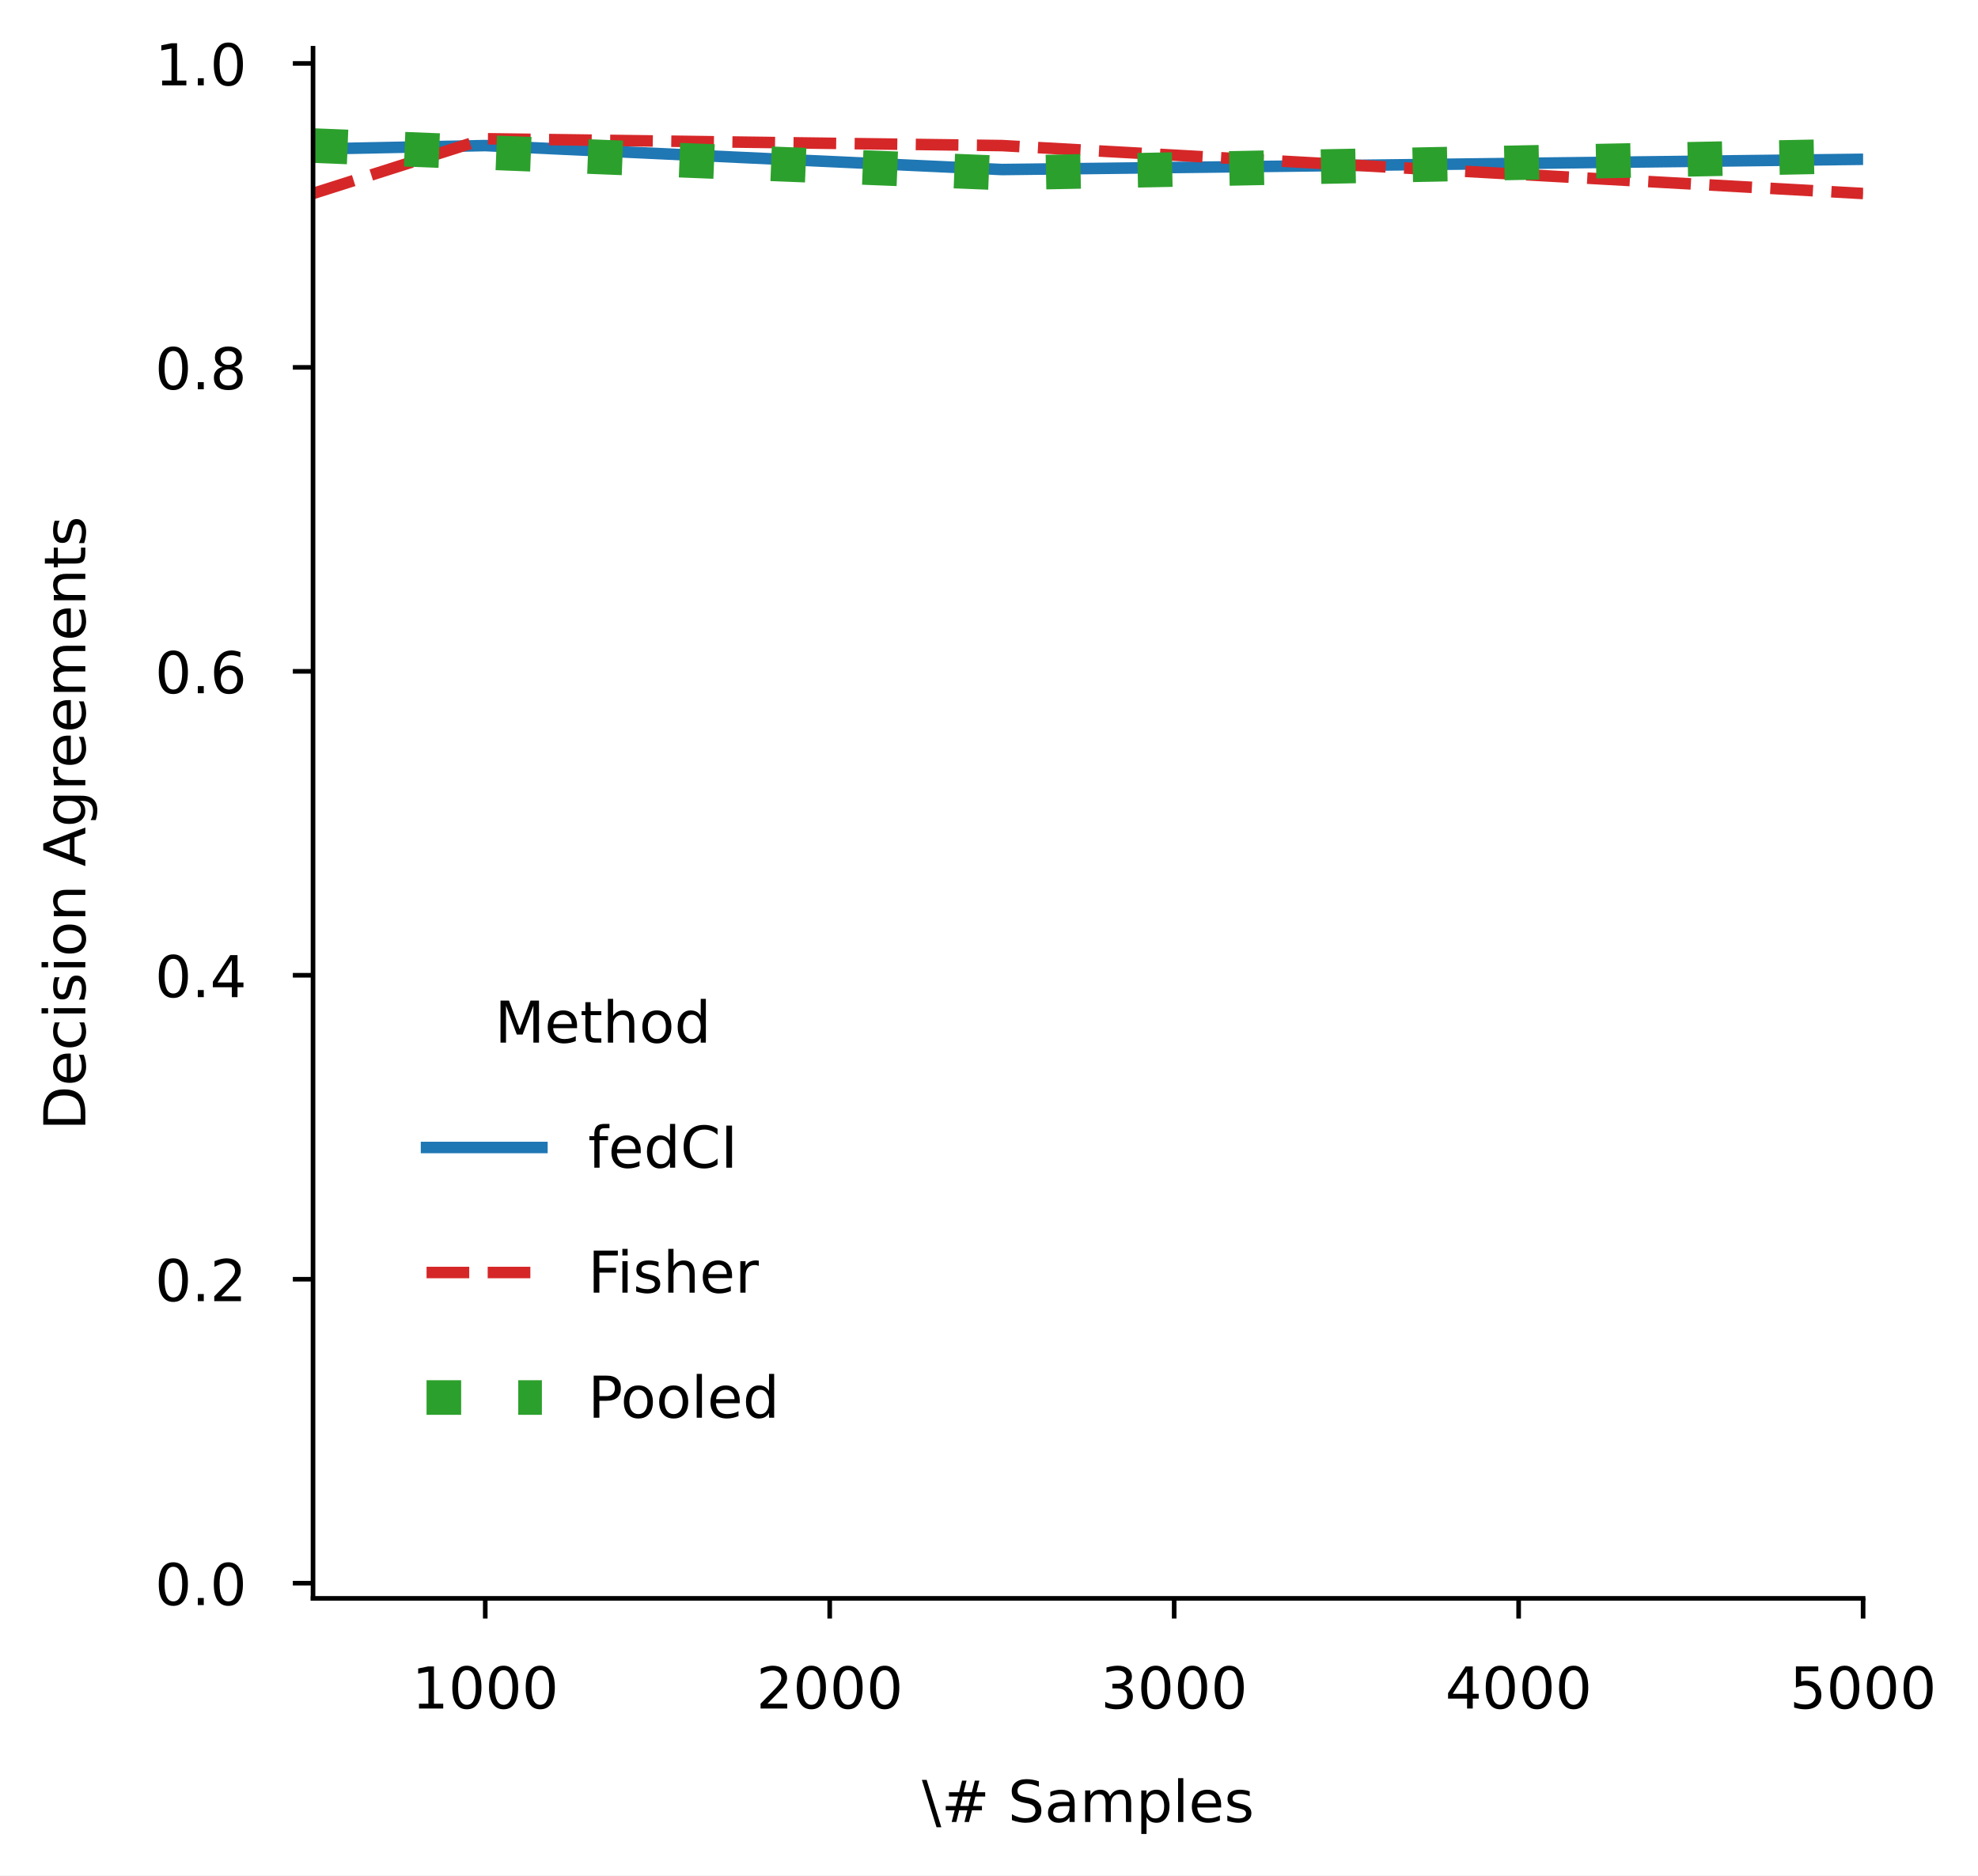
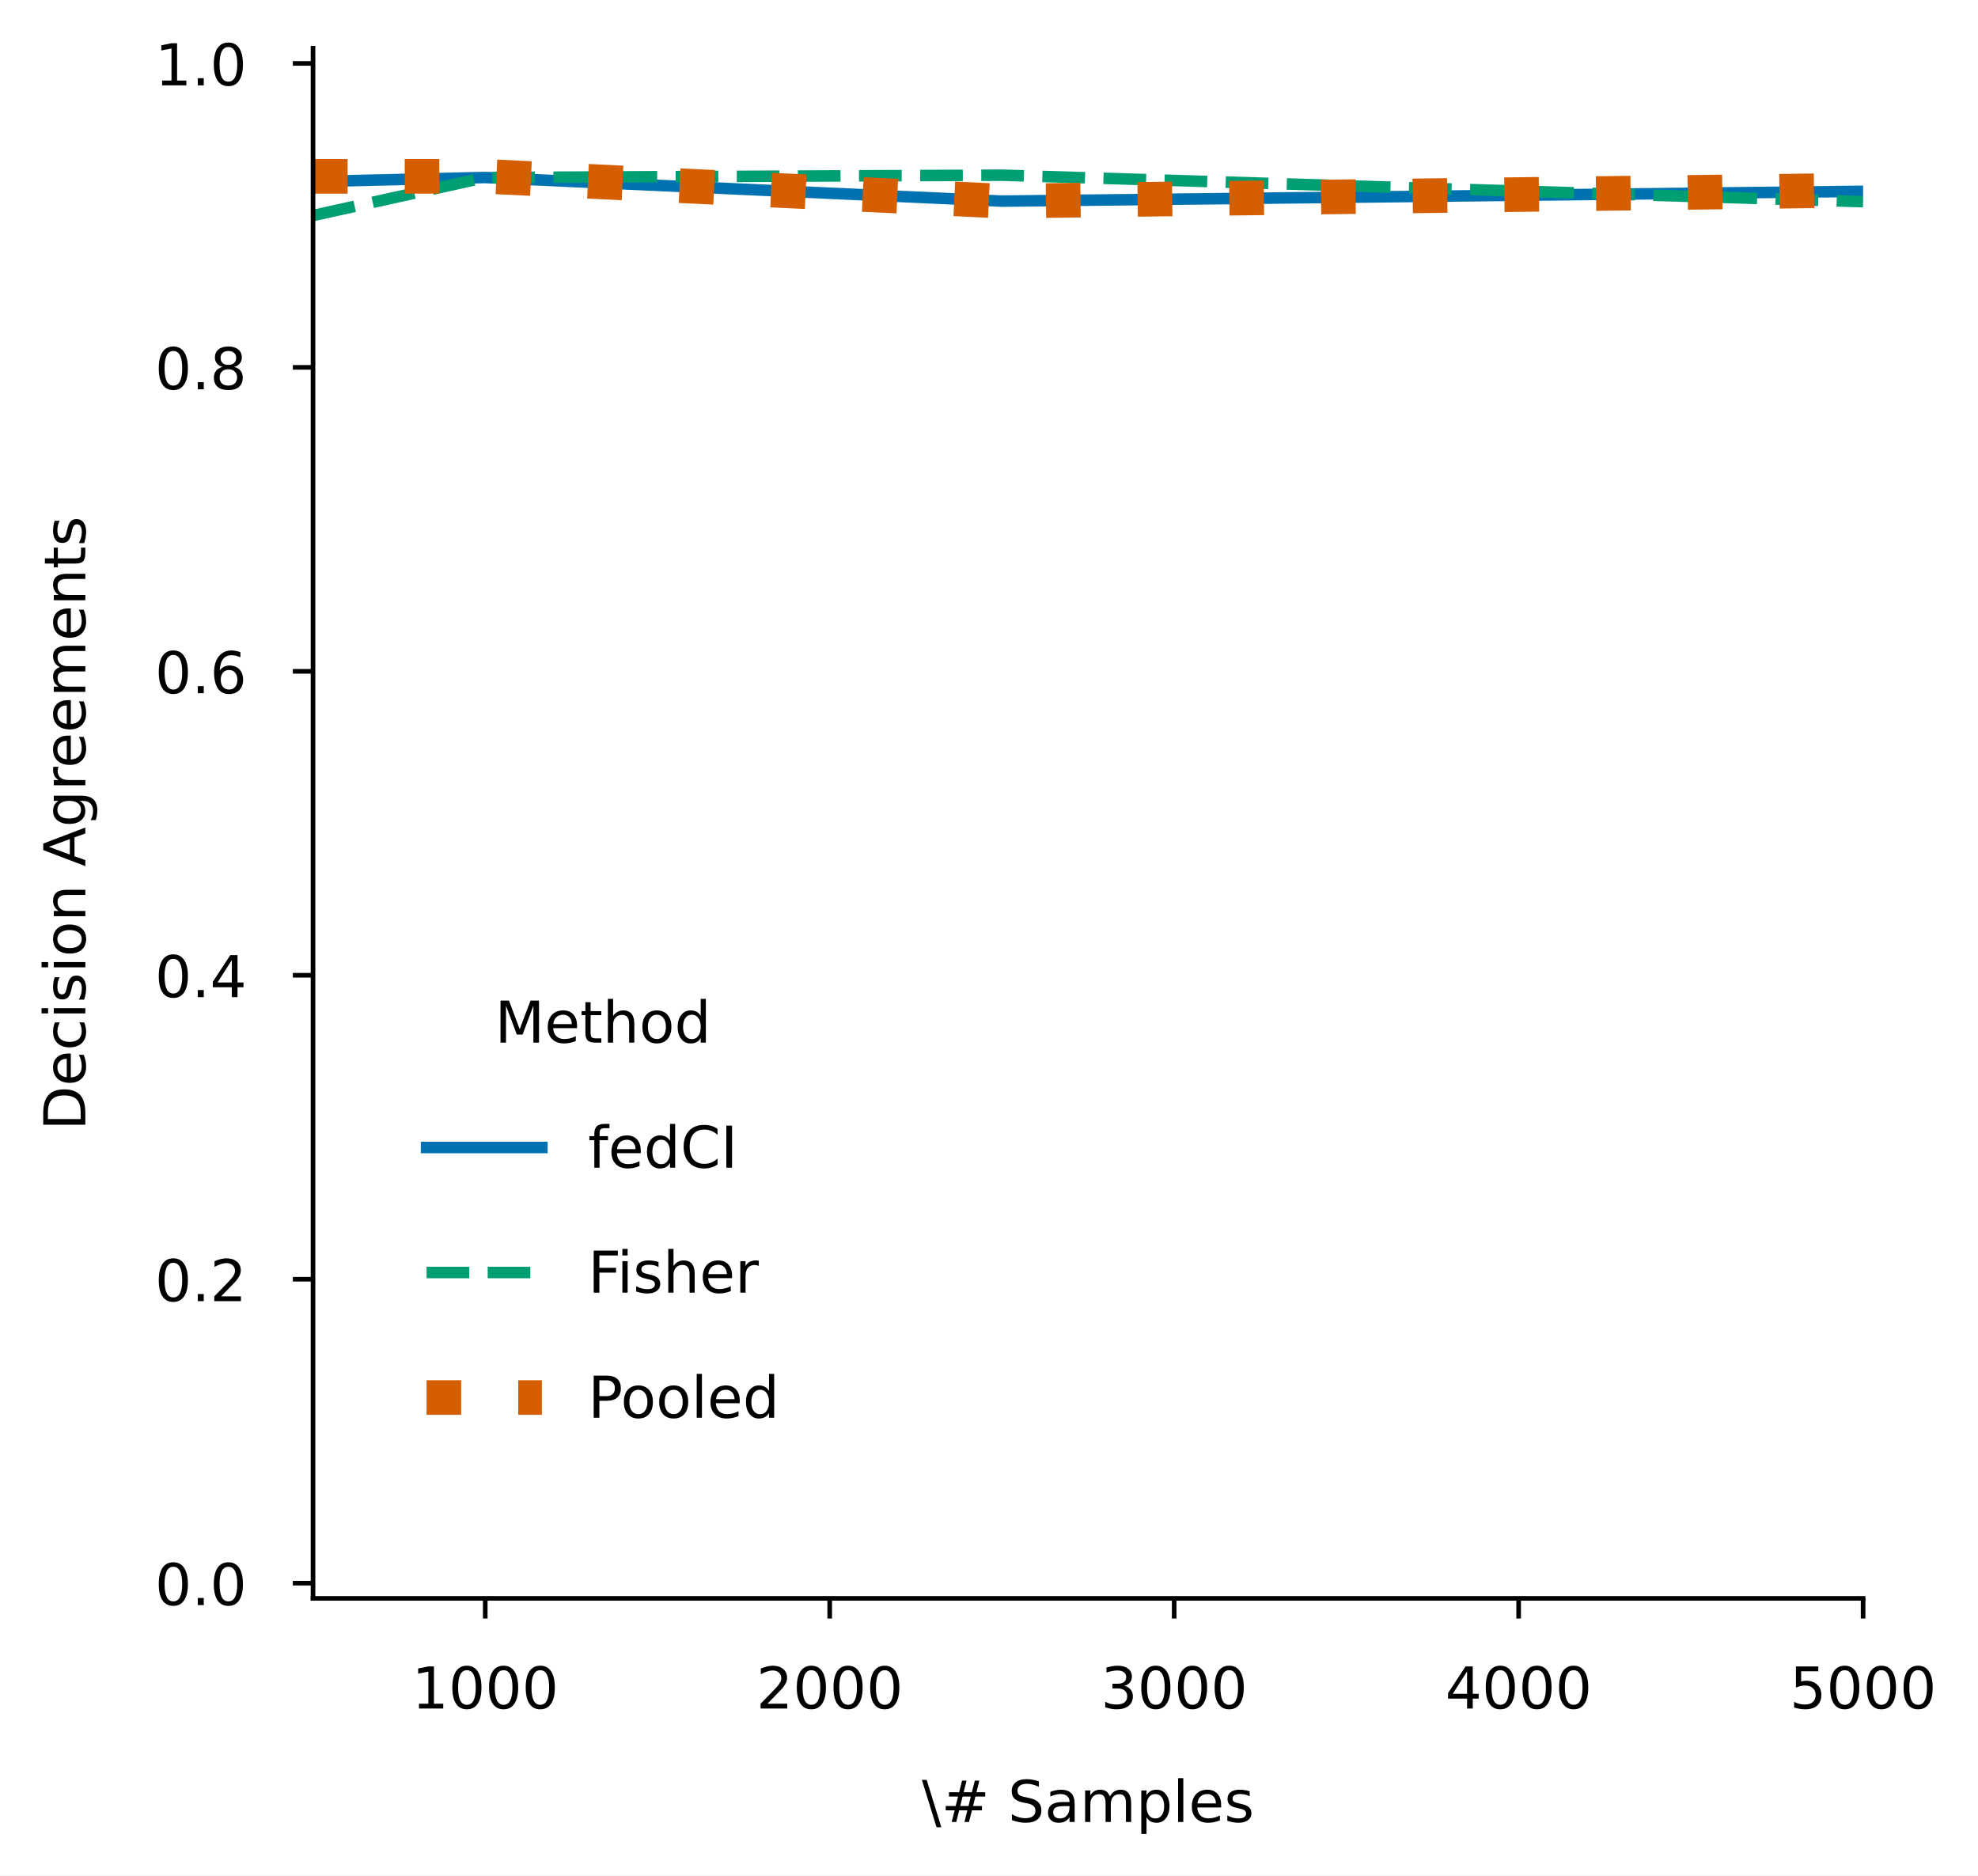
<svg xmlns="http://www.w3.org/2000/svg" xmlns:xlink="http://www.w3.org/1999/xlink" width="343.006pt" height="325.22pt" viewBox="0 0 343.006 325.22" version="1.1">
  <defs>
    <style type="text/css">*{stroke-linejoin: round; stroke-linecap: butt}</style>
  </defs>
  <g id="figure_1">
    <g id="patch_1">
      <path d="M -0 325.22  L 343.006 325.22  L 343.006 0  L -0 0  z " style="fill: #ffffff" />
    </g>
    <g id="axes_1">
      <g id="patch_2">
        <path d="M 54.281 277.164  L 323.081 277.164  L 323.081 8.364  L 54.281 8.364  z " style="fill: #ffffff" />
      </g>
      <g id="line2d_1">
-         <path d="M 54.281 25.838  L 84.148 25.244  L 173.748 29.399  L 323.081 27.618  " clip-path="url(#p912e58ece1)" style="fill: none; stroke: #1f77b4; stroke-width: 2; stroke-linecap: square" />
+         <path d="M 54.281 31.478  L 84.148 30.779  L 173.748 34.875  L 323.081 33.176  " clip-path="url(#p326d4fd326)" style="fill: none; stroke: #0072b2; stroke-width: 2; stroke-linecap: square" />
      </g>
      <g id="line2d_2">
-         <path d="M 54.281 33.554  L 84.148 24.057  L 173.748 25.244  L 323.081 33.554  " clip-path="url(#p912e58ece1)" style="fill: none; stroke-dasharray: 7.4,3.2; stroke-dashoffset: 0; stroke: #d62728; stroke-width: 2" />
+         <path d="M 54.281 37.372  L 84.148 30.779  L 173.748 30.379  L 323.081 34.975  " clip-path="url(#p326d4fd326)" style="fill: none; stroke-dasharray: 7.4,3.2; stroke-dashoffset: 0; stroke: #009e73; stroke-width: 2" />
      </g>
      <g id="matplotlib.axis_1">
        <g id="xtick_1">
          <g id="line2d_3">
            <defs>
-               <path id="mfc2c20d505" d="M 0 0  L 0 3.5  " style="stroke: #000000; stroke-width: 0.8" />
+               <path id="m9d12888c51" d="M 0 0  L 0 3.5  " style="stroke: #000000; stroke-width: 0.8" />
            </defs>
            <g>
-               <use xlink:href="#mfc2c20d505" x="84.148" y="277.164" style="stroke: #000000; stroke-width: 0.8" />
+               <use xlink:href="#m9d12888c51" x="84.148" y="277.164" style="stroke: #000000; stroke-width: 0.8" />
            </g>
          </g>
          <g id="text_1">
            <text style="font-size: 10px; font-family: 'DejaVu Sans', 'Bitstream Vera Sans', 'Computer Modern Sans Serif', 'Lucida Grande', 'Verdana', 'Geneva', 'Lucid', 'Arial', 'Helvetica', 'Avant Garde', sans-serif; text-anchor: middle" x="84.148" y="296.262" transform="rotate(-0 84.14792 296.2624)">1000</text>
          </g>
        </g>
        <g id="xtick_2">
          <g id="line2d_4">
            <g>
-               <use xlink:href="#mfc2c20d505" x="143.881" y="277.164" style="stroke: #000000; stroke-width: 0.8" />
+               <use xlink:href="#m9d12888c51" x="143.881" y="277.164" style="stroke: #000000; stroke-width: 0.8" />
            </g>
          </g>
          <g id="text_2">
            <text style="font-size: 10px; font-family: 'DejaVu Sans', 'Bitstream Vera Sans', 'Computer Modern Sans Serif', 'Lucida Grande', 'Verdana', 'Geneva', 'Lucid', 'Arial', 'Helvetica', 'Avant Garde', sans-serif; text-anchor: middle" x="143.881" y="296.262" transform="rotate(-0 143.8812 296.2624)">2000</text>
          </g>
        </g>
        <g id="xtick_3">
          <g id="line2d_5">
            <g>
-               <use xlink:href="#mfc2c20d505" x="203.615" y="277.164" style="stroke: #000000; stroke-width: 0.8" />
+               <use xlink:href="#m9d12888c51" x="203.615" y="277.164" style="stroke: #000000; stroke-width: 0.8" />
            </g>
          </g>
          <g id="text_3">
            <text style="font-size: 10px; font-family: 'DejaVu Sans', 'Bitstream Vera Sans', 'Computer Modern Sans Serif', 'Lucida Grande', 'Verdana', 'Geneva', 'Lucid', 'Arial', 'Helvetica', 'Avant Garde', sans-serif; text-anchor: middle" x="203.615" y="296.262" transform="rotate(-0 203.6146 296.2624)">3000</text>
          </g>
        </g>
        <g id="xtick_4">
          <g id="line2d_6">
            <g>
-               <use xlink:href="#mfc2c20d505" x="263.348" y="277.164" style="stroke: #000000; stroke-width: 0.8" />
+               <use xlink:href="#m9d12888c51" x="263.348" y="277.164" style="stroke: #000000; stroke-width: 0.8" />
            </g>
          </g>
          <g id="text_4">
            <text style="font-size: 10px; font-family: 'DejaVu Sans', 'Bitstream Vera Sans', 'Computer Modern Sans Serif', 'Lucida Grande', 'Verdana', 'Geneva', 'Lucid', 'Arial', 'Helvetica', 'Avant Garde', sans-serif; text-anchor: middle" x="263.348" y="296.262" transform="rotate(-0 263.3479 296.2624)">4000</text>
          </g>
        </g>
        <g id="xtick_5">
          <g id="line2d_7">
            <g>
-               <use xlink:href="#mfc2c20d505" x="323.081" y="277.164" style="stroke: #000000; stroke-width: 0.8" />
+               <use xlink:href="#m9d12888c51" x="323.081" y="277.164" style="stroke: #000000; stroke-width: 0.8" />
            </g>
          </g>
          <g id="text_5">
            <text style="font-size: 10px; font-family: 'DejaVu Sans', 'Bitstream Vera Sans', 'Computer Modern Sans Serif', 'Lucida Grande', 'Verdana', 'Geneva', 'Lucid', 'Arial', 'Helvetica', 'Avant Garde', sans-serif; text-anchor: middle" x="323.081" y="296.262" transform="rotate(-0 323.0813 296.2624)">5000</text>
          </g>
        </g>
        <g id="text_6">
          <text style="font-size: 10px; font-family: 'DejaVu Sans', 'Bitstream Vera Sans', 'Computer Modern Sans Serif', 'Lucida Grande', 'Verdana', 'Geneva', 'Lucid', 'Arial', 'Helvetica', 'Avant Garde', sans-serif; text-anchor: middle" x="188.681" y="315.94" transform="rotate(-0 188.6813 315.9405)">\# Samples</text>
        </g>
      </g>
      <g id="matplotlib.axis_2">
        <g id="ytick_1">
          <g id="line2d_8">
            <defs>
-               <path id="m2143cd8881" d="M 0 0  L -3.5 0  " style="stroke: #000000; stroke-width: 0.8" />
+               <path id="mbea4ded6cd" d="M 0 0  L -3.5 0  " style="stroke: #000000; stroke-width: 0.8" />
            </defs>
            <g>
-               <use xlink:href="#m2143cd8881" x="54.281" y="274.529" style="stroke: #000000; stroke-width: 0.8" />
+               <use xlink:href="#mbea4ded6cd" x="54.281" y="274.529" style="stroke: #000000; stroke-width: 0.8" />
            </g>
          </g>
          <g id="text_7">
            <text style="font-size: 10px; font-family: 'DejaVu Sans', 'Bitstream Vera Sans', 'Computer Modern Sans Serif', 'Lucida Grande', 'Verdana', 'Geneva', 'Lucid', 'Arial', 'Helvetica', 'Avant Garde', sans-serif; text-anchor: end" x="42.781" y="278.328" transform="rotate(-0 42.78125 278.3278)">0.0</text>
          </g>
        </g>
        <g id="ytick_2">
          <g id="line2d_9">
            <g>
-               <use xlink:href="#m2143cd8881" x="54.281" y="221.823" style="stroke: #000000; stroke-width: 0.8" />
+               <use xlink:href="#mbea4ded6cd" x="54.281" y="221.823" style="stroke: #000000; stroke-width: 0.8" />
            </g>
          </g>
          <g id="text_8">
            <text style="font-size: 10px; font-family: 'DejaVu Sans', 'Bitstream Vera Sans', 'Computer Modern Sans Serif', 'Lucida Grande', 'Verdana', 'Geneva', 'Lucid', 'Arial', 'Helvetica', 'Avant Garde', sans-serif; text-anchor: end" x="42.781" y="225.622" transform="rotate(-0 42.78125 225.622)">0.2</text>
          </g>
        </g>
        <g id="ytick_3">
          <g id="line2d_10">
            <g>
-               <use xlink:href="#m2143cd8881" x="54.281" y="169.117" style="stroke: #000000; stroke-width: 0.8" />
+               <use xlink:href="#mbea4ded6cd" x="54.281" y="169.117" style="stroke: #000000; stroke-width: 0.8" />
            </g>
          </g>
          <g id="text_9">
            <text style="font-size: 10px; font-family: 'DejaVu Sans', 'Bitstream Vera Sans', 'Computer Modern Sans Serif', 'Lucida Grande', 'Verdana', 'Geneva', 'Lucid', 'Arial', 'Helvetica', 'Avant Garde', sans-serif; text-anchor: end" x="42.781" y="172.916" transform="rotate(-0 42.78125 172.9161)">0.4</text>
          </g>
        </g>
        <g id="ytick_4">
          <g id="line2d_11">
            <g>
-               <use xlink:href="#m2143cd8881" x="54.281" y="116.411" style="stroke: #000000; stroke-width: 0.8" />
+               <use xlink:href="#mbea4ded6cd" x="54.281" y="116.411" style="stroke: #000000; stroke-width: 0.8" />
            </g>
          </g>
          <g id="text_10">
            <text style="font-size: 10px; font-family: 'DejaVu Sans', 'Bitstream Vera Sans', 'Computer Modern Sans Serif', 'Lucida Grande', 'Verdana', 'Geneva', 'Lucid', 'Arial', 'Helvetica', 'Avant Garde', sans-serif; text-anchor: end" x="42.781" y="120.21" transform="rotate(-0 42.78125 120.2102)">0.6</text>
          </g>
        </g>
        <g id="ytick_5">
          <g id="line2d_12">
            <g>
-               <use xlink:href="#m2143cd8881" x="54.281" y="63.705" style="stroke: #000000; stroke-width: 0.8" />
+               <use xlink:href="#mbea4ded6cd" x="54.281" y="63.705" style="stroke: #000000; stroke-width: 0.8" />
            </g>
          </g>
          <g id="text_11">
            <text style="font-size: 10px; font-family: 'DejaVu Sans', 'Bitstream Vera Sans', 'Computer Modern Sans Serif', 'Lucida Grande', 'Verdana', 'Geneva', 'Lucid', 'Arial', 'Helvetica', 'Avant Garde', sans-serif; text-anchor: end" x="42.781" y="67.504" transform="rotate(-0 42.78125 67.50432)">0.8</text>
          </g>
        </g>
        <g id="ytick_6">
          <g id="line2d_13">
            <g>
-               <use xlink:href="#m2143cd8881" x="54.281" y="10.999" style="stroke: #000000; stroke-width: 0.8" />
+               <use xlink:href="#mbea4ded6cd" x="54.281" y="10.999" style="stroke: #000000; stroke-width: 0.8" />
            </g>
          </g>
          <g id="text_12">
            <text style="font-size: 10px; font-family: 'DejaVu Sans', 'Bitstream Vera Sans', 'Computer Modern Sans Serif', 'Lucida Grande', 'Verdana', 'Geneva', 'Lucid', 'Arial', 'Helvetica', 'Avant Garde', sans-serif; text-anchor: end" x="42.781" y="14.798" transform="rotate(-0 42.78125 14.79844)">1.0</text>
          </g>
        </g>
        <g id="text_13">
          <text style="font-size: 10px; font-family: 'DejaVu Sans', 'Bitstream Vera Sans', 'Computer Modern Sans Serif', 'Lucida Grande', 'Verdana', 'Geneva', 'Lucid', 'Arial', 'Helvetica', 'Avant Garde', sans-serif; text-anchor: middle" x="14.798" y="142.764" transform="rotate(-90 14.79844 142.7639)">Decision Agreements</text>
        </g>
      </g>
      <g id="line2d_14">
-         <path d="M 54.281 25.244  L 84.148 26.431  L 173.748 29.992  L 323.081 27.025  " clip-path="url(#p912e58ece1)" style="fill: none; stroke-dasharray: 6,9.9; stroke-dashoffset: 0; stroke: #2ca02c; stroke-width: 6" />
+         <path d="M 54.281 30.579  L 84.148 30.579  L 173.748 34.875  L 323.081 32.977  " clip-path="url(#p326d4fd326)" style="fill: none; stroke-dasharray: 6,9.9; stroke-dashoffset: 0; stroke: #d55e00; stroke-width: 6" />
      </g>
      <g id="patch_3">
        <path d="M 54.281 277.164  L 54.281 8.364  " style="fill: none; stroke: #000000; stroke-width: 0.8; stroke-linejoin: miter; stroke-linecap: square" />
      </g>
      <g id="patch_4">
        <path d="M 54.281 277.164  L 323.081 277.164  " style="fill: none; stroke: #000000; stroke-width: 0.8; stroke-linejoin: miter; stroke-linecap: square" />
      </g>
      <g id="legend_1">
        <g id="text_14">
          <text style="font-size: 10px; font-family: 'DejaVu Sans', 'Bitstream Vera Sans', 'Computer Modern Sans Serif', 'Lucida Grande', 'Verdana', 'Geneva', 'Lucid', 'Arial', 'Helvetica', 'Avant Garde', sans-serif; text-anchor: start" x="85.808" y="180.802" transform="rotate(-0 85.80831 180.8024)">Method</text>
        </g>
        <g id="line2d_15">
-           <path d="M 73.969 198.98  L 83.969 198.98  L 93.969 198.98  " style="fill: none; stroke: #1f77b4; stroke-width: 2; stroke-linecap: square" />
+           <path d="M 73.969 198.98  L 83.969 198.98  L 93.969 198.98  " style="fill: none; stroke: #0072b2; stroke-width: 2; stroke-linecap: square" />
        </g>
        <g id="text_15">
          <text style="font-size: 10px; font-family: 'DejaVu Sans', 'Bitstream Vera Sans', 'Computer Modern Sans Serif', 'Lucida Grande', 'Verdana', 'Geneva', 'Lucid', 'Arial', 'Helvetica', 'Avant Garde', sans-serif; text-anchor: start" x="101.969" y="202.48" transform="rotate(-0 101.9693 202.4805)">fedCI</text>
        </g>
        <g id="line2d_16">
-           <path d="M 73.969 220.659  L 83.969 220.659  L 93.969 220.659  " style="fill: none; stroke-dasharray: 7.4,3.2; stroke-dashoffset: 0; stroke: #d62728; stroke-width: 2" />
+           <path d="M 73.969 220.659  L 83.969 220.659  L 93.969 220.659  " style="fill: none; stroke-dasharray: 7.4,3.2; stroke-dashoffset: 0; stroke: #009e73; stroke-width: 2" />
        </g>
        <g id="text_16">
          <text style="font-size: 10px; font-family: 'DejaVu Sans', 'Bitstream Vera Sans', 'Computer Modern Sans Serif', 'Lucida Grande', 'Verdana', 'Geneva', 'Lucid', 'Arial', 'Helvetica', 'Avant Garde', sans-serif; text-anchor: start" x="101.969" y="224.159" transform="rotate(-0 101.9693 224.1586)">Fisher</text>
        </g>
        <g id="line2d_17">
-           <path d="M 73.969 242.337  L 83.969 242.337  L 93.969 242.337  " style="fill: none; stroke-dasharray: 6,9.9; stroke-dashoffset: 0; stroke: #2ca02c; stroke-width: 6" />
+           <path d="M 73.969 242.337  L 83.969 242.337  L 93.969 242.337  " style="fill: none; stroke-dasharray: 6,9.9; stroke-dashoffset: 0; stroke: #d55e00; stroke-width: 6" />
        </g>
        <g id="text_17">
          <text style="font-size: 10px; font-family: 'DejaVu Sans', 'Bitstream Vera Sans', 'Computer Modern Sans Serif', 'Lucida Grande', 'Verdana', 'Geneva', 'Lucid', 'Arial', 'Helvetica', 'Avant Garde', sans-serif; text-anchor: start" x="101.969" y="245.837" transform="rotate(-0 101.9693 245.8367)">Pooled</text>
        </g>
      </g>
    </g>
  </g>
  <defs>
-     <clipPath id="p912e58ece1">
+     <clipPath id="p326d4fd326">
      <rect x="54.281" y="8.364" width="268.8" height="268.8" />
    </clipPath>
  </defs>
</svg>
